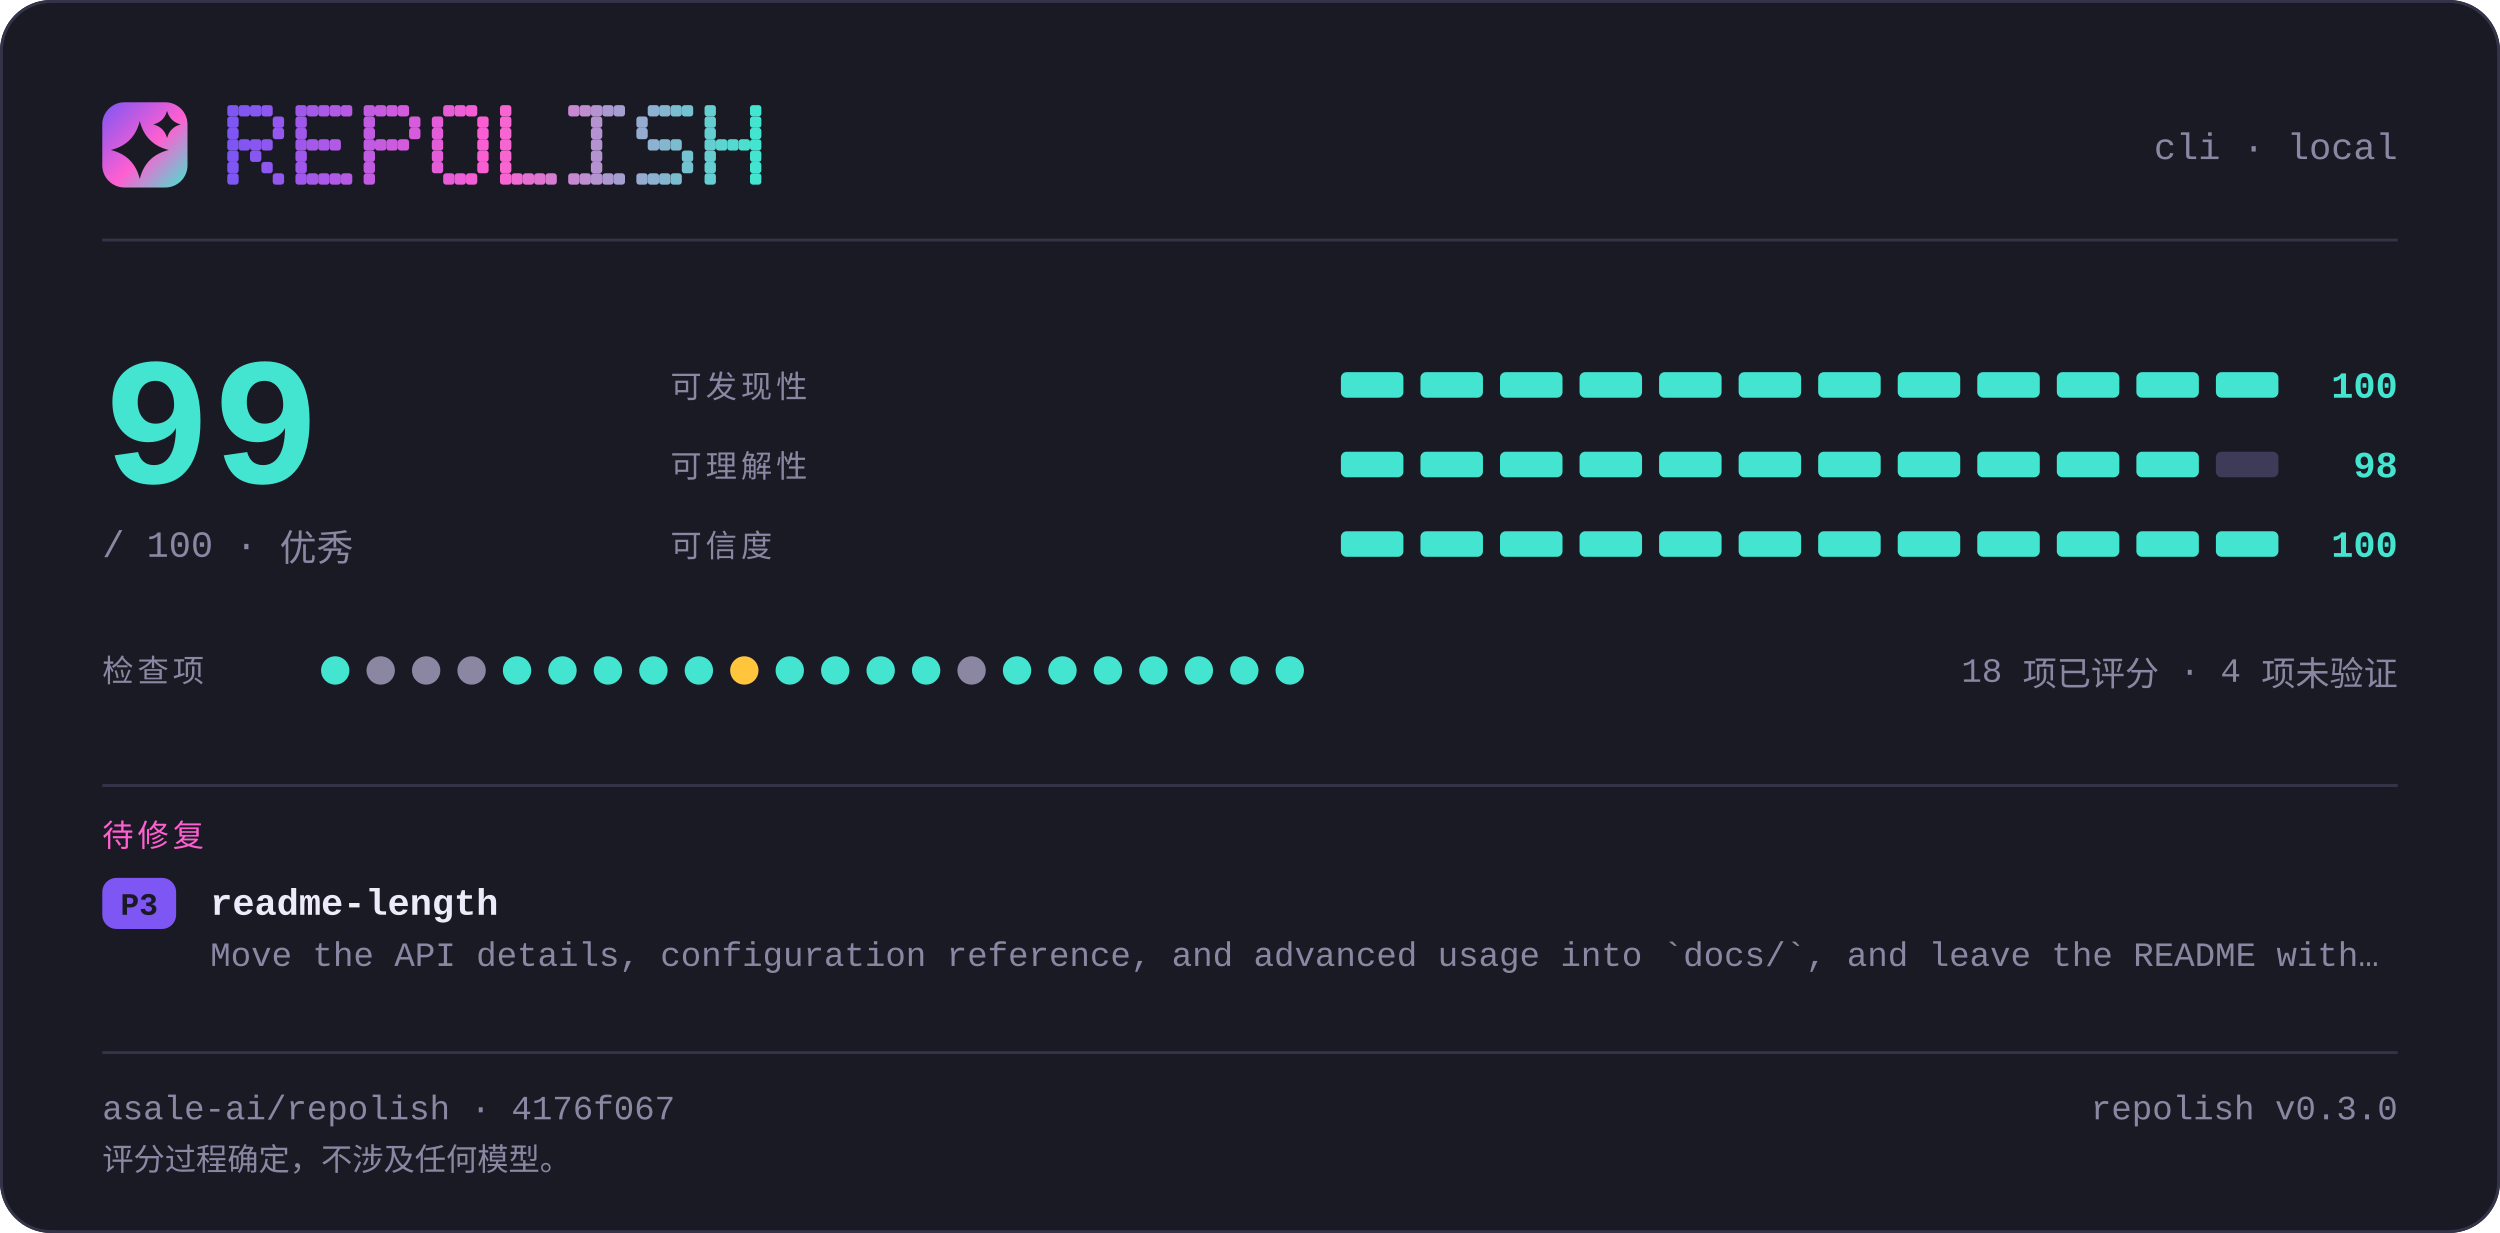
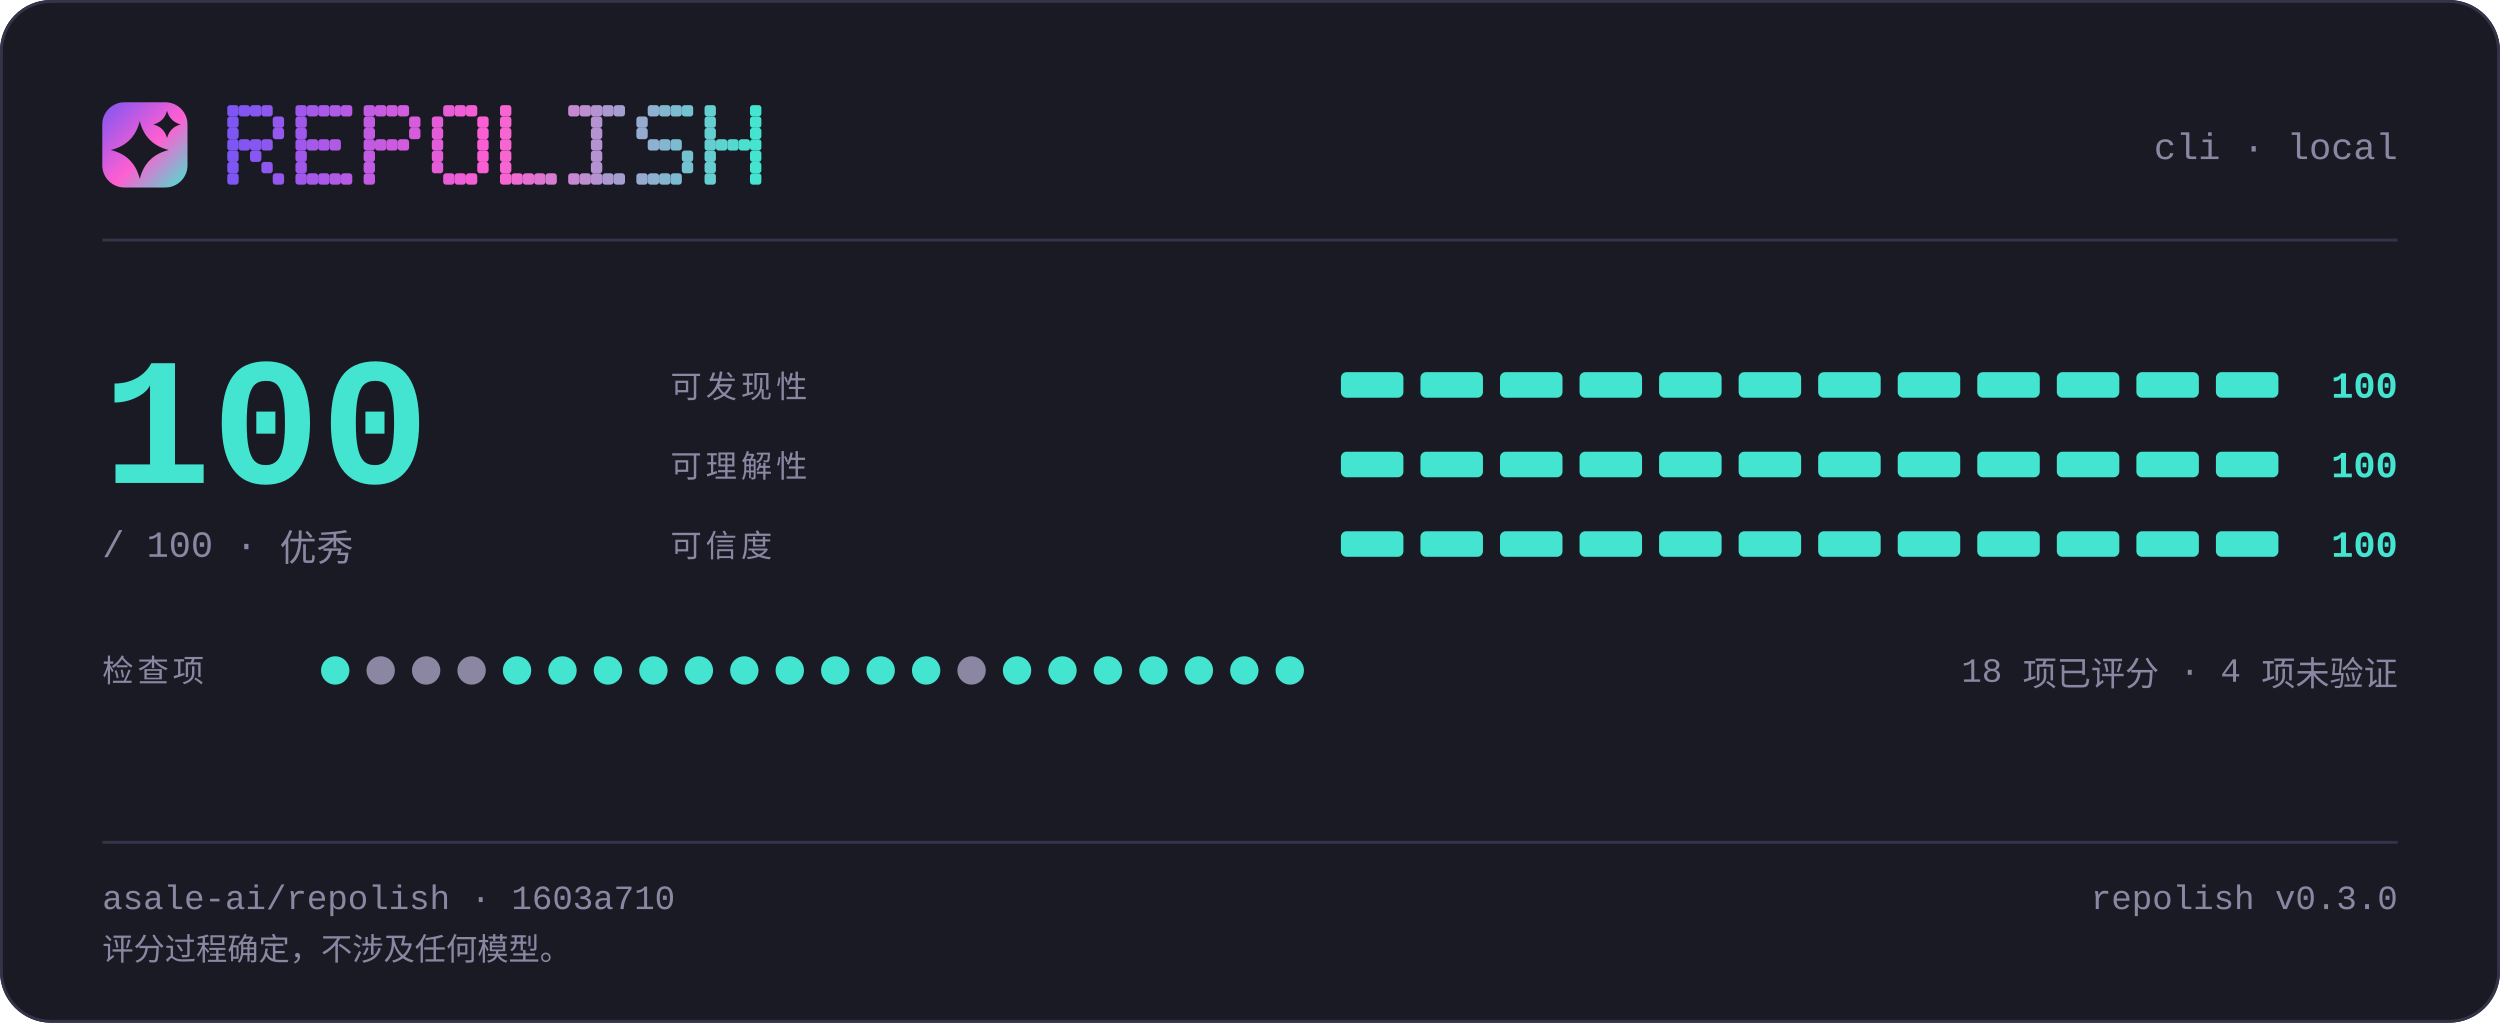
- <svg xmlns="http://www.w3.org/2000/svg" width="880" height="434" viewBox="0 0 880 434" lang="zh-CN" role="img" aria-label="repolish report card — 99 out of 100">
+ <svg xmlns="http://www.w3.org/2000/svg" width="880" height="360" viewBox="0 0 880 360" lang="zh-CN" role="img" aria-label="repolish report card — 100 out of 100">
  <defs>
    <linearGradient id="brand" x1="0" y1="0" x2="1" y2="1">
      <stop offset="0" stop-color="#7d56f4" />
      <stop offset="0.55" stop-color="#ff5fd1" />
      <stop offset="1" stop-color="#43e5d0" />
    </linearGradient>
  </defs>
  <style>
    .t { font-family: ui-monospace, SFMono-Regular, "SF Mono", Menlo, Consolas, "Liberation Mono", "Noto Sans Mono CJK SC", "Noto Sans Mono CJK JP", "Microsoft YaHei", "Hiragino Sans", "Yu Gothic", monospace; }
  </style>
-   <rect x="0" y="0" width="880" height="434" rx="18.0" fill="#1a1a24" />
-   <rect x="0.5" y="0.5" width="879" height="433" rx="17.5" fill="none" stroke="#35334a" />
+   <rect x="0" y="0" width="880" height="360" rx="18.0" fill="#1a1a24" />
+   <rect x="0.5" y="0.5" width="879" height="359" rx="17.5" fill="none" stroke="#35334a" />
  <rect x="36" y="36" width="30" height="30" rx="7.8" fill="url(#brand)" />
  <path d="M49.2 42.6Q51.2 50.8 59.4 52.8Q51.2 54.8 49.2 63.0Q47.2 54.8 39.0 52.8Q47.2 50.8 49.2 42.6Z" fill="#1a1a24" />
  <path d="M58.8 39.0Q59.8 42.8 63.6 43.8Q59.8 44.8 58.8 48.6Q57.8 44.8 54.0 43.8Q57.8 42.8 58.8 39.0Z" fill="#1a1a24" />
  <g fill="#7d56f4">
    <rect x="80" y="37" width="4" height="4" rx="1" />
    <rect x="80" y="41" width="4" height="4" rx="1" />
    <rect x="80" y="45" width="4" height="4" rx="1" />
    <rect x="80" y="49" width="4" height="4" rx="1" />
    <rect x="80" y="53" width="4" height="4" rx="1" />
    <rect x="80" y="57" width="4" height="4" rx="1" />
    <rect x="80" y="61" width="4" height="4" rx="1" />
  </g>
  <g fill="#8356f2">
    <rect x="84" y="37" width="4" height="4" rx="1" />
    <rect x="84" y="49" width="4" height="4" rx="1" />
  </g>
  <g fill="#8857f1">
    <rect x="88" y="37" width="4" height="4" rx="1" />
    <rect x="88" y="49" width="4" height="4" rx="1" />
    <rect x="88" y="53" width="4" height="4" rx="1" />
  </g>
  <g fill="#8e57ef">
    <rect x="92" y="37" width="4" height="4" rx="1" />
    <rect x="92" y="49" width="4" height="4" rx="1" />
    <rect x="92" y="57" width="4" height="4" rx="1" />
  </g>
  <g fill="#9458ee">
    <rect x="96" y="41" width="4" height="4" rx="1" />
    <rect x="96" y="45" width="4" height="4" rx="1" />
    <rect x="96" y="61" width="4" height="4" rx="1" />
  </g>
  <g fill="#9f58eb">
    <rect x="104" y="37" width="4" height="4" rx="1" />
    <rect x="104" y="41" width="4" height="4" rx="1" />
    <rect x="104" y="45" width="4" height="4" rx="1" />
    <rect x="104" y="49" width="4" height="4" rx="1" />
    <rect x="104" y="53" width="4" height="4" rx="1" />
    <rect x="104" y="57" width="4" height="4" rx="1" />
    <rect x="104" y="61" width="4" height="4" rx="1" />
  </g>
  <g fill="#a559e9">
    <rect x="108" y="37" width="4" height="4" rx="1" />
    <rect x="108" y="49" width="4" height="4" rx="1" />
    <rect x="108" y="61" width="4" height="4" rx="1" />
  </g>
  <g fill="#aa59e8">
    <rect x="112" y="37" width="4" height="4" rx="1" />
    <rect x="112" y="49" width="4" height="4" rx="1" />
    <rect x="112" y="61" width="4" height="4" rx="1" />
  </g>
  <g fill="#b05ae6">
    <rect x="116" y="37" width="4" height="4" rx="1" />
    <rect x="116" y="49" width="4" height="4" rx="1" />
    <rect x="116" y="61" width="4" height="4" rx="1" />
  </g>
  <g fill="#b65ae5">
    <rect x="120" y="37" width="4" height="4" rx="1" />
    <rect x="120" y="61" width="4" height="4" rx="1" />
  </g>
  <g fill="#c15be2">
    <rect x="128" y="37" width="4" height="4" rx="1" />
    <rect x="128" y="41" width="4" height="4" rx="1" />
    <rect x="128" y="45" width="4" height="4" rx="1" />
    <rect x="128" y="49" width="4" height="4" rx="1" />
    <rect x="128" y="53" width="4" height="4" rx="1" />
    <rect x="128" y="57" width="4" height="4" rx="1" />
    <rect x="128" y="61" width="4" height="4" rx="1" />
  </g>
  <g fill="#c65be0">
    <rect x="132" y="37" width="4" height="4" rx="1" />
    <rect x="132" y="49" width="4" height="4" rx="1" />
  </g>
  <g fill="#cc5bdf">
    <rect x="136" y="37" width="4" height="4" rx="1" />
    <rect x="136" y="49" width="4" height="4" rx="1" />
  </g>
  <g fill="#d25cdd">
    <rect x="140" y="37" width="4" height="4" rx="1" />
    <rect x="140" y="49" width="4" height="4" rx="1" />
  </g>
  <g fill="#d75cdc">
    <rect x="144" y="41" width="4" height="4" rx="1" />
    <rect x="144" y="45" width="4" height="4" rx="1" />
  </g>
  <g fill="#e35dd9">
    <rect x="152" y="41" width="4" height="4" rx="1" />
    <rect x="152" y="45" width="4" height="4" rx="1" />
    <rect x="152" y="49" width="4" height="4" rx="1" />
    <rect x="152" y="53" width="4" height="4" rx="1" />
    <rect x="152" y="57" width="4" height="4" rx="1" />
  </g>
  <g fill="#e85dd7">
    <rect x="156" y="37" width="4" height="4" rx="1" />
    <rect x="156" y="61" width="4" height="4" rx="1" />
  </g>
  <g fill="#ee5ed6">
    <rect x="160" y="37" width="4" height="4" rx="1" />
    <rect x="160" y="61" width="4" height="4" rx="1" />
  </g>
  <g fill="#f45ed4">
    <rect x="164" y="37" width="4" height="4" rx="1" />
    <rect x="164" y="61" width="4" height="4" rx="1" />
  </g>
  <g fill="#f95fd3">
    <rect x="168" y="41" width="4" height="4" rx="1" />
    <rect x="168" y="45" width="4" height="4" rx="1" />
    <rect x="168" y="49" width="4" height="4" rx="1" />
    <rect x="168" y="53" width="4" height="4" rx="1" />
    <rect x="168" y="57" width="4" height="4" rx="1" />
  </g>
  <g fill="#f765d1">
    <rect x="176" y="37" width="4" height="4" rx="1" />
    <rect x="176" y="41" width="4" height="4" rx="1" />
    <rect x="176" y="45" width="4" height="4" rx="1" />
    <rect x="176" y="49" width="4" height="4" rx="1" />
    <rect x="176" y="53" width="4" height="4" rx="1" />
    <rect x="176" y="57" width="4" height="4" rx="1" />
    <rect x="176" y="61" width="4" height="4" rx="1" />
  </g>
  <g fill="#ef6bd1">
    <rect x="180" y="61" width="4" height="4" rx="1" />
  </g>
  <g fill="#e670d1">
    <rect x="184" y="61" width="4" height="4" rx="1" />
  </g>
  <g fill="#de76d1">
    <rect x="188" y="61" width="4" height="4" rx="1" />
  </g>
  <g fill="#d67cd1">
    <rect x="192" y="61" width="4" height="4" rx="1" />
  </g>
  <g fill="#c688d1">
    <rect x="200" y="37" width="4" height="4" rx="1" />
    <rect x="200" y="61" width="4" height="4" rx="1" />
  </g>
  <g fill="#be8ed1">
    <rect x="204" y="37" width="4" height="4" rx="1" />
    <rect x="204" y="61" width="4" height="4" rx="1" />
  </g>
  <g fill="#b593d1">
    <rect x="208" y="37" width="4" height="4" rx="1" />
    <rect x="208" y="41" width="4" height="4" rx="1" />
    <rect x="208" y="45" width="4" height="4" rx="1" />
    <rect x="208" y="49" width="4" height="4" rx="1" />
    <rect x="208" y="53" width="4" height="4" rx="1" />
    <rect x="208" y="57" width="4" height="4" rx="1" />
    <rect x="208" y="61" width="4" height="4" rx="1" />
  </g>
  <g fill="#ad99d1">
    <rect x="212" y="37" width="4" height="4" rx="1" />
    <rect x="212" y="61" width="4" height="4" rx="1" />
  </g>
  <g fill="#a59fd1">
    <rect x="216" y="37" width="4" height="4" rx="1" />
    <rect x="216" y="61" width="4" height="4" rx="1" />
  </g>
  <g fill="#95abd0">
    <rect x="224" y="41" width="4" height="4" rx="1" />
    <rect x="224" y="45" width="4" height="4" rx="1" />
    <rect x="224" y="61" width="4" height="4" rx="1" />
  </g>
  <g fill="#8db1d0">
    <rect x="228" y="37" width="4" height="4" rx="1" />
    <rect x="228" y="49" width="4" height="4" rx="1" />
    <rect x="228" y="61" width="4" height="4" rx="1" />
  </g>
  <g fill="#84b6d0">
    <rect x="232" y="37" width="4" height="4" rx="1" />
    <rect x="232" y="49" width="4" height="4" rx="1" />
    <rect x="232" y="61" width="4" height="4" rx="1" />
  </g>
  <g fill="#7cbcd0">
    <rect x="236" y="37" width="4" height="4" rx="1" />
    <rect x="236" y="49" width="4" height="4" rx="1" />
    <rect x="236" y="61" width="4" height="4" rx="1" />
  </g>
  <g fill="#74c2d0">
    <rect x="240" y="37" width="4" height="4" rx="1" />
    <rect x="240" y="53" width="4" height="4" rx="1" />
    <rect x="240" y="57" width="4" height="4" rx="1" />
  </g>
  <g fill="#64ced0">
    <rect x="248" y="37" width="4" height="4" rx="1" />
    <rect x="248" y="41" width="4" height="4" rx="1" />
    <rect x="248" y="45" width="4" height="4" rx="1" />
    <rect x="248" y="49" width="4" height="4" rx="1" />
    <rect x="248" y="53" width="4" height="4" rx="1" />
    <rect x="248" y="57" width="4" height="4" rx="1" />
    <rect x="248" y="61" width="4" height="4" rx="1" />
  </g>
  <g fill="#5cd4d0">
    <rect x="252" y="49" width="4" height="4" rx="1" />
  </g>
  <g fill="#53d9d0">
    <rect x="256" y="49" width="4" height="4" rx="1" />
  </g>
  <g fill="#4bdfd0">
    <rect x="260" y="49" width="4" height="4" rx="1" />
  </g>
  <g fill="#43e5d0">
    <rect x="264" y="37" width="4" height="4" rx="1" />
    <rect x="264" y="41" width="4" height="4" rx="1" />
    <rect x="264" y="45" width="4" height="4" rx="1" />
    <rect x="264" y="49" width="4" height="4" rx="1" />
    <rect x="264" y="53" width="4" height="4" rx="1" />
    <rect x="264" y="57" width="4" height="4" rx="1" />
    <rect x="264" y="61" width="4" height="4" rx="1" />
  </g>
  <text class="t" x="844" y="56" font-size="13" fill="#8b87a3" text-anchor="end">cli · local</text>
  <rect x="36" y="84" width="808" height="1" fill="#35334a" />
-   <text class="t" x="36" y="170" font-size="64" fill="#43e5d0" text-anchor="start" font-weight="700">99</text>
+   <text class="t" x="36" y="170" font-size="64" fill="#43e5d0" text-anchor="start" font-weight="700">100</text>
  <text class="t" x="36" y="196" font-size="13" fill="#8b87a3" text-anchor="start">/ 100  ·  优秀</text>
  <text class="t" x="236" y="140" font-size="11" fill="#8b87a3" text-anchor="start" letter-spacing="1.4">可发现性</text>
  <rect x="472" y="131" width="22" height="9" rx="2.0" fill="#43e5d0" />
  <rect x="500" y="131" width="22" height="9" rx="2.0" fill="#43e5d0" />
  <rect x="528" y="131" width="22" height="9" rx="2.0" fill="#43e5d0" />
  <rect x="556" y="131" width="22" height="9" rx="2.0" fill="#43e5d0" />
  <rect x="584" y="131" width="22" height="9" rx="2.0" fill="#43e5d0" />
  <rect x="612" y="131" width="22" height="9" rx="2.0" fill="#43e5d0" />
  <rect x="640" y="131" width="22" height="9" rx="2.0" fill="#43e5d0" />
  <rect x="668" y="131" width="22" height="9" rx="2.0" fill="#43e5d0" />
  <rect x="696" y="131" width="22" height="9" rx="2.0" fill="#43e5d0" />
  <rect x="724" y="131" width="22" height="9" rx="2.0" fill="#43e5d0" />
  <rect x="752" y="131" width="22" height="9" rx="2.0" fill="#43e5d0" />
  <rect x="780" y="131" width="22" height="9" rx="2.0" fill="#43e5d0" />
  <text class="t" x="844" y="140" font-size="13" fill="#43e5d0" text-anchor="end" font-weight="700">100</text>
  <text class="t" x="236" y="168" font-size="11" fill="#8b87a3" text-anchor="start" letter-spacing="1.4">可理解性</text>
  <rect x="472" y="159" width="22" height="9" rx="2.0" fill="#43e5d0" />
  <rect x="500" y="159" width="22" height="9" rx="2.0" fill="#43e5d0" />
  <rect x="528" y="159" width="22" height="9" rx="2.0" fill="#43e5d0" />
  <rect x="556" y="159" width="22" height="9" rx="2.0" fill="#43e5d0" />
  <rect x="584" y="159" width="22" height="9" rx="2.0" fill="#43e5d0" />
  <rect x="612" y="159" width="22" height="9" rx="2.0" fill="#43e5d0" />
  <rect x="640" y="159" width="22" height="9" rx="2.0" fill="#43e5d0" />
  <rect x="668" y="159" width="22" height="9" rx="2.0" fill="#43e5d0" />
  <rect x="696" y="159" width="22" height="9" rx="2.0" fill="#43e5d0" />
  <rect x="724" y="159" width="22" height="9" rx="2.0" fill="#43e5d0" />
  <rect x="752" y="159" width="22" height="9" rx="2.0" fill="#43e5d0" />
-   <rect x="780" y="159" width="22" height="9" rx="2.0" fill="#3e3b58" />
-   <text class="t" x="844" y="168" font-size="13" fill="#43e5d0" text-anchor="end" font-weight="700">98</text>
+   <rect x="780" y="159" width="22" height="9" rx="2.0" fill="#43e5d0" />
+   <text class="t" x="844" y="168" font-size="13" fill="#43e5d0" text-anchor="end" font-weight="700">100</text>
  <text class="t" x="236" y="196" font-size="11" fill="#8b87a3" text-anchor="start" letter-spacing="1.4">可信度</text>
  <rect x="472" y="187" width="22" height="9" rx="2.0" fill="#43e5d0" />
  <rect x="500" y="187" width="22" height="9" rx="2.0" fill="#43e5d0" />
  <rect x="528" y="187" width="22" height="9" rx="2.0" fill="#43e5d0" />
  <rect x="556" y="187" width="22" height="9" rx="2.0" fill="#43e5d0" />
  <rect x="584" y="187" width="22" height="9" rx="2.0" fill="#43e5d0" />
  <rect x="612" y="187" width="22" height="9" rx="2.0" fill="#43e5d0" />
  <rect x="640" y="187" width="22" height="9" rx="2.0" fill="#43e5d0" />
  <rect x="668" y="187" width="22" height="9" rx="2.0" fill="#43e5d0" />
  <rect x="696" y="187" width="22" height="9" rx="2.0" fill="#43e5d0" />
  <rect x="724" y="187" width="22" height="9" rx="2.0" fill="#43e5d0" />
  <rect x="752" y="187" width="22" height="9" rx="2.0" fill="#43e5d0" />
  <rect x="780" y="187" width="22" height="9" rx="2.0" fill="#43e5d0" />
  <text class="t" x="844" y="196" font-size="13" fill="#43e5d0" text-anchor="end" font-weight="700">100</text>
  <text class="t" x="36" y="240" font-size="11" fill="#8b87a3" text-anchor="start" letter-spacing="1.4">检查项</text>
  <circle cx="118" cy="236" r="5" fill="#43e5d0" />
  <circle cx="134" cy="236" r="5" fill="#8b87a3" />
  <circle cx="150" cy="236" r="5" fill="#8b87a3" />
  <circle cx="166" cy="236" r="5" fill="#8b87a3" />
  <circle cx="182" cy="236" r="5" fill="#43e5d0" />
  <circle cx="198" cy="236" r="5" fill="#43e5d0" />
  <circle cx="214" cy="236" r="5" fill="#43e5d0" />
  <circle cx="230" cy="236" r="5" fill="#43e5d0" />
  <circle cx="246" cy="236" r="5" fill="#43e5d0" />
-   <circle cx="262" cy="236" r="5" fill="#ffc53d" />
+   <circle cx="262" cy="236" r="5" fill="#43e5d0" />
  <circle cx="278" cy="236" r="5" fill="#43e5d0" />
  <circle cx="294" cy="236" r="5" fill="#43e5d0" />
  <circle cx="310" cy="236" r="5" fill="#43e5d0" />
  <circle cx="326" cy="236" r="5" fill="#43e5d0" />
  <circle cx="342" cy="236" r="5" fill="#8b87a3" />
  <circle cx="358" cy="236" r="5" fill="#43e5d0" />
  <circle cx="374" cy="236" r="5" fill="#43e5d0" />
  <circle cx="390" cy="236" r="5" fill="#43e5d0" />
  <circle cx="406" cy="236" r="5" fill="#43e5d0" />
  <circle cx="422" cy="236" r="5" fill="#43e5d0" />
  <circle cx="438" cy="236" r="5" fill="#43e5d0" />
  <circle cx="454" cy="236" r="5" fill="#43e5d0" />
  <text class="t" x="844" y="240" font-size="12" fill="#8b87a3" text-anchor="end">18 项已评分 · 4 项未验证</text>
-   <rect x="36" y="276" width="808" height="1" fill="#35334a" />
-   <text class="t" x="36" y="298" font-size="11" fill="#ff5fd1" text-anchor="start" letter-spacing="1.4">待修复</text>
-   <rect x="36" y="309" width="26" height="18" rx="5.0" fill="#7d56f4" />
-   <text class="t" x="49" y="322" font-size="11" fill="#1a1a24" text-anchor="middle" font-weight="700">P3</text>
-   <text class="t" x="74" y="322" font-size="13" fill="#edebfa" text-anchor="start" font-weight="700">readme-length</text>
-   <text class="t" x="74" y="340" font-size="12" fill="#8b87a3" text-anchor="start">Move the API details, configuration reference, and advanced usage into `docs/`, and leave the README with…</text>
-   <rect x="36" y="370" width="808" height="1" fill="#35334a" />
-   <text class="t" x="36" y="394" font-size="12" fill="#8b87a3" text-anchor="start">asale-ai/repolish · 4176f067</text>
-   <text class="t" x="844" y="394" font-size="12" fill="#8b87a3" text-anchor="end">repolish v0.3.0</text>
-   <text class="t" x="36" y="412" font-size="11" fill="#8b87a3" text-anchor="start">评分过程确定，不涉及任何模型。</text>
+   <rect x="36" y="296" width="808" height="1" fill="#35334a" />
+   <text class="t" x="36" y="320" font-size="12" fill="#8b87a3" text-anchor="start">asale-ai/repolish · 1603a710</text>
+   <text class="t" x="844" y="320" font-size="12" fill="#8b87a3" text-anchor="end">repolish v0.3.0</text>
+   <text class="t" x="36" y="338" font-size="11" fill="#8b87a3" text-anchor="start">评分过程确定，不涉及任何模型。</text>
</svg>
